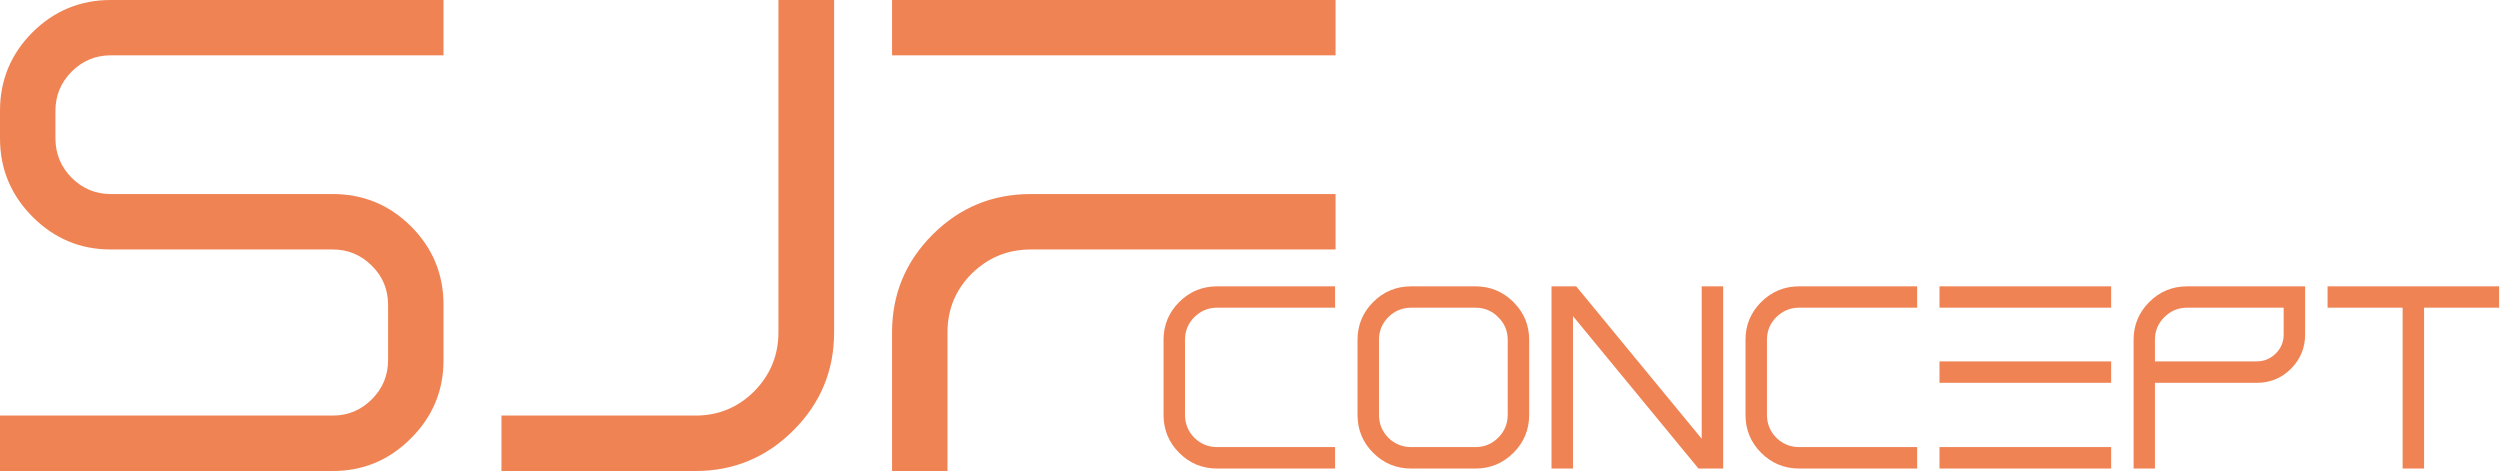
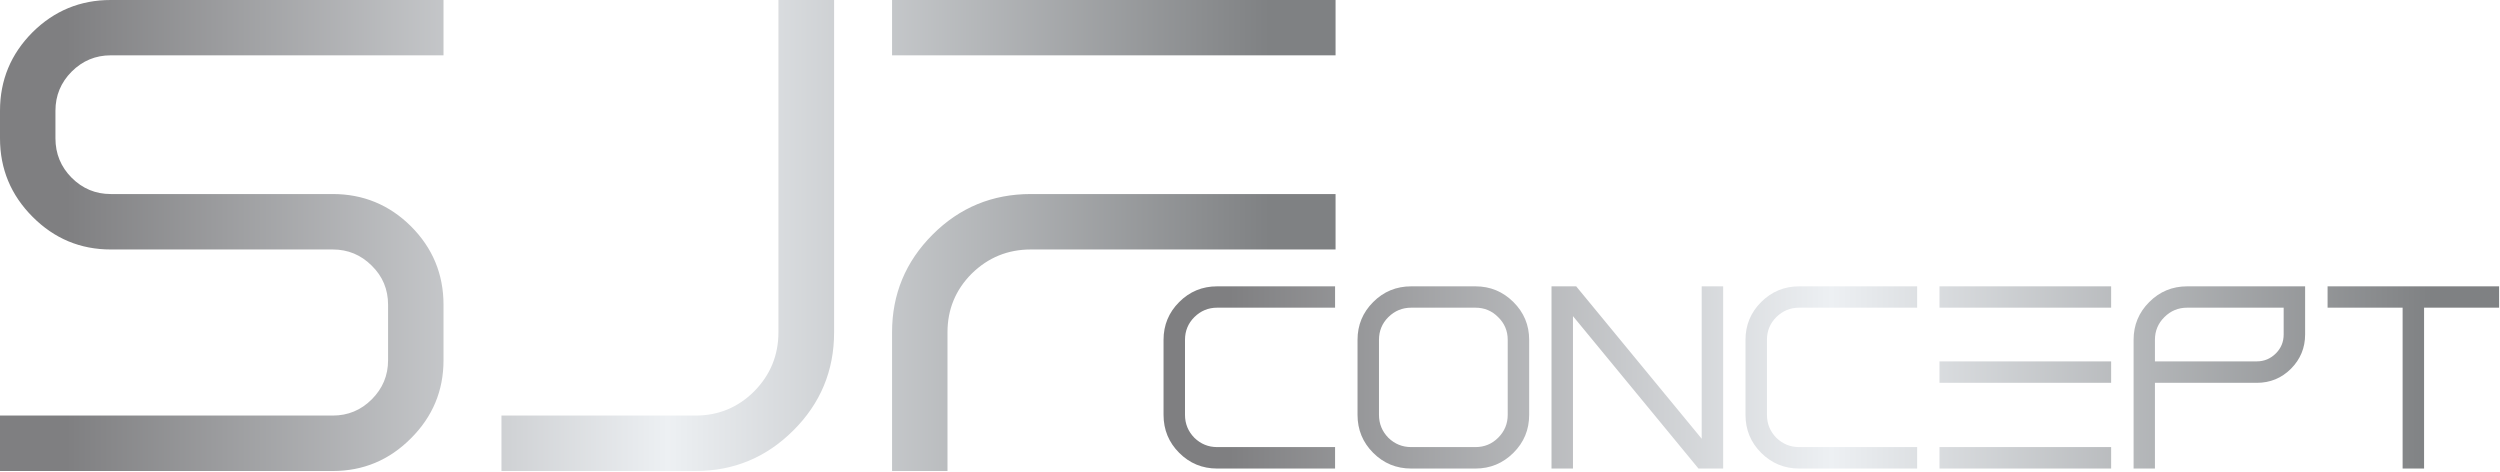
<svg xmlns="http://www.w3.org/2000/svg" width="100%" height="100%" viewBox="0 0 1547 292" version="1.1" xml:space="preserve" style="fill-rule:evenodd;clip-rule:evenodd;stroke-linejoin:round;stroke-miterlimit:2;">
+   <style type="text/css">
+         .silver{fill:url(#SilverGradient)}
+     </style>
+   <defs>
+     <linearGradient id="SilverGradient">
+       <stop offset="5%" stop-color="#7f7f81" />
+       <stop offset="50%" stop-color="#edf0f3" />
+       <stop offset="95%" stop-color="#7f8183" />
+     </linearGradient>
+   </defs>
  <g transform="matrix(1,0,0,1,0.0004,-17.647)">
    <g>
      <g>
        <g>
          <g>
            <g>
              <g transform="matrix(1,0,0,1,-17.9294,291.459)">
-                 <path d="M86.471,-239.576L292.376,-239.576L292.376,-273.812L86.471,-273.812C67.647,-273.812 51.529,-267.176 38.118,-253.906C24.659,-240.447 17.929,-224.235 17.929,-205.271L17.929,-188.259C17.929,-169.294 24.659,-153.082 38.118,-139.624C51.529,-126.165 67.647,-119.435 86.471,-119.435L223.835,-119.435C233.247,-119.435 241.294,-116.094 247.976,-109.412C254.706,-102.824 258.071,-94.753 258.071,-85.2L258.071,-50.894C258.071,-41.482 254.706,-33.412 247.976,-26.682C241.294,-20 233.247,-16.659 223.835,-16.659L17.929,-16.659L17.929,17.647L223.835,17.647C242.659,17.647 258.776,10.918 272.188,-2.541C285.647,-15.953 292.376,-32.071 292.376,-50.894L292.376,-85.2C292.376,-104.165 285.647,-120.376 272.188,-133.835C258.776,-147.106 242.659,-153.741 223.835,-153.741L86.471,-153.741C77.059,-153.741 68.988,-157.106 62.259,-163.835C55.576,-170.565 52.235,-178.706 52.235,-188.259L52.235,-205.271C52.235,-214.682 55.576,-222.753 62.259,-229.482C68.988,-236.212 77.059,-239.576 86.471,-239.576ZM448.306,17.647L328.235,17.647L328.235,-16.659L448.306,-16.659C462.471,-16.659 474.565,-21.647 484.588,-31.624C494.612,-41.788 499.624,-53.976 499.624,-68.188L499.624,-273.812L534.071,-273.812L534.071,-68.188C534.071,-44.424 525.647,-24.165 508.8,-7.412C492.047,9.294 471.882,17.647 448.306,17.647ZM569.929,-273.812L569.929,-239.576L844.376,-239.576L844.376,-273.812L569.929,-273.812ZM569.929,-68.188L569.929,17.647L604.235,17.647L604.235,-68.188C604.235,-82.353 609.224,-94.447 619.2,-104.471C629.365,-114.447 641.553,-119.435 655.765,-119.435L844.376,-119.435L844.376,-153.741L655.765,-153.741C632,-153.741 611.765,-145.388 595.059,-128.682C578.306,-111.929 569.929,-91.765 569.929,-68.188Z" style="fill:#EF8354; fill-rule:nonzero;" />
+                 <path d="M86.471,-239.576L292.376,-239.576L292.376,-273.812L86.471,-273.812C67.647,-273.812 51.529,-267.176 38.118,-253.906C24.659,-240.447 17.929,-224.235 17.929,-205.271L17.929,-188.259C17.929,-169.294 24.659,-153.082 38.118,-139.624C51.529,-126.165 67.647,-119.435 86.471,-119.435L223.835,-119.435C233.247,-119.435 241.294,-116.094 247.976,-109.412C254.706,-102.824 258.071,-94.753 258.071,-85.2L258.071,-50.894C258.071,-41.482 254.706,-33.412 247.976,-26.682C241.294,-20 233.247,-16.659 223.835,-16.659L17.929,-16.659L17.929,17.647L223.835,17.647C242.659,17.647 258.776,10.918 272.188,-2.541C285.647,-15.953 292.376,-32.071 292.376,-50.894L292.376,-85.2C292.376,-104.165 285.647,-120.376 272.188,-133.835C258.776,-147.106 242.659,-153.741 223.835,-153.741L86.471,-153.741C77.059,-153.741 68.988,-157.106 62.259,-163.835C55.576,-170.565 52.235,-178.706 52.235,-188.259L52.235,-205.271C52.235,-214.682 55.576,-222.753 62.259,-229.482C68.988,-236.212 77.059,-239.576 86.471,-239.576ZM448.306,17.647L328.235,17.647L328.235,-16.659L448.306,-16.659C462.471,-16.659 474.565,-21.647 484.588,-31.624C494.612,-41.788 499.624,-53.976 499.624,-68.188L499.624,-273.812L534.071,-273.812L534.071,-68.188C534.071,-44.424 525.647,-24.165 508.8,-7.412C492.047,9.294 471.882,17.647 448.306,17.647ZM569.929,-273.812L569.929,-239.576L844.376,-239.576L844.376,-273.812L569.929,-273.812ZM569.929,-68.188L569.929,17.647L604.235,17.647L604.235,-68.188C604.235,-82.353 609.224,-94.447 619.2,-104.471C629.365,-114.447 641.553,-119.435 655.765,-119.435L844.376,-119.435L844.376,-153.741L655.765,-153.741C632,-153.741 611.765,-145.388 595.059,-128.682C578.306,-111.929 569.929,-91.765 569.929,-68.188Z" class="silver" style="fill-rule:nonzero;" />
              </g>
              <g transform="matrix(0.97453,0,0,0.97453,713.052,290.383)">
                <g>
-                   <path d="M116.047,4.024L116.047,17.647L41.153,17.647C31.741,17.647 23.718,14.329 17.082,7.694C10.447,1.059 7.129,-6.988 7.129,-16.447L7.129,-64.094C7.129,-73.459 10.447,-81.459 17.082,-88.094C23.718,-94.729 31.741,-98.047 41.153,-98.047L116.047,-98.047L116.047,-84.494L41.153,-84.494C35.553,-84.494 30.729,-82.494 26.682,-78.494C22.729,-74.541 20.753,-69.741 20.753,-64.094L20.753,-16.447C20.753,-10.8 22.729,-5.953 26.682,-1.906C30.729,2.047 35.553,4.024 41.153,4.024L116.047,4.024ZM205.2,-84.494L164.4,-84.494C158.753,-84.494 153.906,-82.494 149.859,-78.494C145.906,-74.541 143.929,-69.741 143.929,-64.094L143.929,-16.447C143.929,-10.8 145.906,-5.953 149.859,-1.906C153.906,2.047 158.753,4.024 164.4,4.024L205.2,4.024C210.847,4.024 215.647,2.047 219.6,-1.906C223.647,-5.953 225.671,-10.8 225.671,-16.447L225.671,-64.094C225.671,-69.741 223.647,-74.541 219.6,-78.494C215.647,-82.494 210.847,-84.494 205.2,-84.494ZM205.2,17.647L164.4,17.647C154.941,17.647 146.894,14.329 140.259,7.694C133.624,1.059 130.306,-6.988 130.306,-16.447L130.306,-64.094C130.306,-73.459 133.624,-81.459 140.259,-88.094C146.894,-94.729 154.941,-98.047 164.4,-98.047L205.2,-98.047C214.565,-98.047 222.588,-94.729 229.271,-88.094C235.953,-81.459 239.294,-73.459 239.294,-64.094L239.294,-16.447C239.294,-6.988 235.953,1.059 229.271,7.694C222.588,14.329 214.565,17.647 205.2,17.647ZM362.471,-98.047L348.847,-98.047L348.847,-1.271L269.153,-98.047L253.482,-98.047L253.482,17.647L267.106,17.647L267.106,-79.129L346.8,17.647L362.471,17.647L362.471,-98.047ZM485.647,4.024L485.647,17.647L410.753,17.647C401.341,17.647 393.294,14.329 386.612,7.694C379.976,1.059 376.659,-6.988 376.659,-16.447L376.659,-64.094C376.659,-73.459 379.976,-81.459 386.612,-88.094C393.294,-94.729 401.341,-98.047 410.753,-98.047L485.647,-98.047L485.647,-84.494L410.753,-84.494C405.106,-84.494 400.259,-82.494 396.212,-78.494C392.259,-74.541 390.282,-69.741 390.282,-64.094L390.282,-16.447C390.282,-10.8 392.259,-5.953 396.212,-1.906C400.259,2.047 405.106,4.024 410.753,4.024L485.647,4.024ZM499.835,4.024L499.835,17.647L608.824,17.647L608.824,4.024L499.835,4.024ZM499.835,-50.4L499.835,-36.776L608.824,-36.776L608.824,-50.4L499.835,-50.4ZM499.835,-98.047L499.835,-84.494L608.824,-84.494L608.824,-98.047L499.835,-98.047ZM636.635,-64.094L636.635,-50.4L701.294,-50.4C706,-50.4 710.047,-52.094 713.435,-55.482C716.729,-58.776 718.376,-62.776 718.376,-67.482L718.376,-84.494L657.106,-84.494C651.459,-84.494 646.635,-82.494 642.635,-78.494C638.635,-74.541 636.635,-69.741 636.635,-64.094ZM636.635,-36.776L636.635,17.647L623.082,17.647L623.082,-64.094C623.082,-73.459 626.4,-81.459 633.035,-88.094C639.671,-94.729 647.694,-98.047 657.106,-98.047L732,-98.047L732,-67.482C732,-59.012 729.012,-51.765 723.035,-45.741C717.059,-39.765 709.812,-36.776 701.294,-36.776L636.635,-36.776ZM855.176,-98.047L746.259,-98.047L746.259,-84.494L793.906,-84.494L793.906,17.647L807.529,17.647L807.529,-84.494L855.176,-84.494L855.176,-98.047Z" style="fill:#EF8354; fill-rule:nonzero;" />
+                   <path d="M116.047,4.024L116.047,17.647L41.153,17.647C31.741,17.647 23.718,14.329 17.082,7.694C10.447,1.059 7.129,-6.988 7.129,-16.447L7.129,-64.094C7.129,-73.459 10.447,-81.459 17.082,-88.094C23.718,-94.729 31.741,-98.047 41.153,-98.047L116.047,-98.047L116.047,-84.494L41.153,-84.494C35.553,-84.494 30.729,-82.494 26.682,-78.494C22.729,-74.541 20.753,-69.741 20.753,-64.094L20.753,-16.447C20.753,-10.8 22.729,-5.953 26.682,-1.906C30.729,2.047 35.553,4.024 41.153,4.024L116.047,4.024ZM205.2,-84.494L164.4,-84.494C158.753,-84.494 153.906,-82.494 149.859,-78.494C145.906,-74.541 143.929,-69.741 143.929,-64.094L143.929,-16.447C143.929,-10.8 145.906,-5.953 149.859,-1.906C153.906,2.047 158.753,4.024 164.4,4.024L205.2,4.024C210.847,4.024 215.647,2.047 219.6,-1.906C223.647,-5.953 225.671,-10.8 225.671,-16.447L225.671,-64.094C225.671,-69.741 223.647,-74.541 219.6,-78.494C215.647,-82.494 210.847,-84.494 205.2,-84.494ZM205.2,17.647L164.4,17.647C154.941,17.647 146.894,14.329 140.259,7.694C133.624,1.059 130.306,-6.988 130.306,-16.447L130.306,-64.094C130.306,-73.459 133.624,-81.459 140.259,-88.094C146.894,-94.729 154.941,-98.047 164.4,-98.047L205.2,-98.047C214.565,-98.047 222.588,-94.729 229.271,-88.094C235.953,-81.459 239.294,-73.459 239.294,-64.094L239.294,-16.447C239.294,-6.988 235.953,1.059 229.271,7.694C222.588,14.329 214.565,17.647 205.2,17.647ZM362.471,-98.047L348.847,-98.047L348.847,-1.271L269.153,-98.047L253.482,-98.047L253.482,17.647L267.106,17.647L267.106,-79.129L346.8,17.647L362.471,17.647L362.471,-98.047ZM485.647,4.024L485.647,17.647L410.753,17.647C401.341,17.647 393.294,14.329 386.612,7.694C379.976,1.059 376.659,-6.988 376.659,-16.447L376.659,-64.094C376.659,-73.459 379.976,-81.459 386.612,-88.094C393.294,-94.729 401.341,-98.047 410.753,-98.047L485.647,-98.047L485.647,-84.494L410.753,-84.494C405.106,-84.494 400.259,-82.494 396.212,-78.494C392.259,-74.541 390.282,-69.741 390.282,-64.094L390.282,-16.447C390.282,-10.8 392.259,-5.953 396.212,-1.906C400.259,2.047 405.106,4.024 410.753,4.024L485.647,4.024ZM499.835,4.024L499.835,17.647L608.824,17.647L608.824,4.024L499.835,4.024ZM499.835,-50.4L499.835,-36.776L608.824,-36.776L608.824,-50.4L499.835,-50.4ZM499.835,-98.047L499.835,-84.494L608.824,-84.494L608.824,-98.047L499.835,-98.047ZM636.635,-64.094L636.635,-50.4L701.294,-50.4C706,-50.4 710.047,-52.094 713.435,-55.482C716.729,-58.776 718.376,-62.776 718.376,-67.482L718.376,-84.494L657.106,-84.494C651.459,-84.494 646.635,-82.494 642.635,-78.494C638.635,-74.541 636.635,-69.741 636.635,-64.094ZM636.635,-36.776L636.635,17.647L623.082,17.647L623.082,-64.094C623.082,-73.459 626.4,-81.459 633.035,-88.094C639.671,-94.729 647.694,-98.047 657.106,-98.047L732,-98.047L732,-67.482C732,-59.012 729.012,-51.765 723.035,-45.741C717.059,-39.765 709.812,-36.776 701.294,-36.776L636.635,-36.776ZM855.176,-98.047L746.259,-98.047L746.259,-84.494L793.906,-84.494L793.906,17.647L807.529,17.647L807.529,-84.494L855.176,-84.494L855.176,-98.047Z" class="silver" style="fill-rule:nonzero;" />
                </g>
              </g>
            </g>
          </g>
        </g>
      </g>
    </g>
  </g>
</svg>
